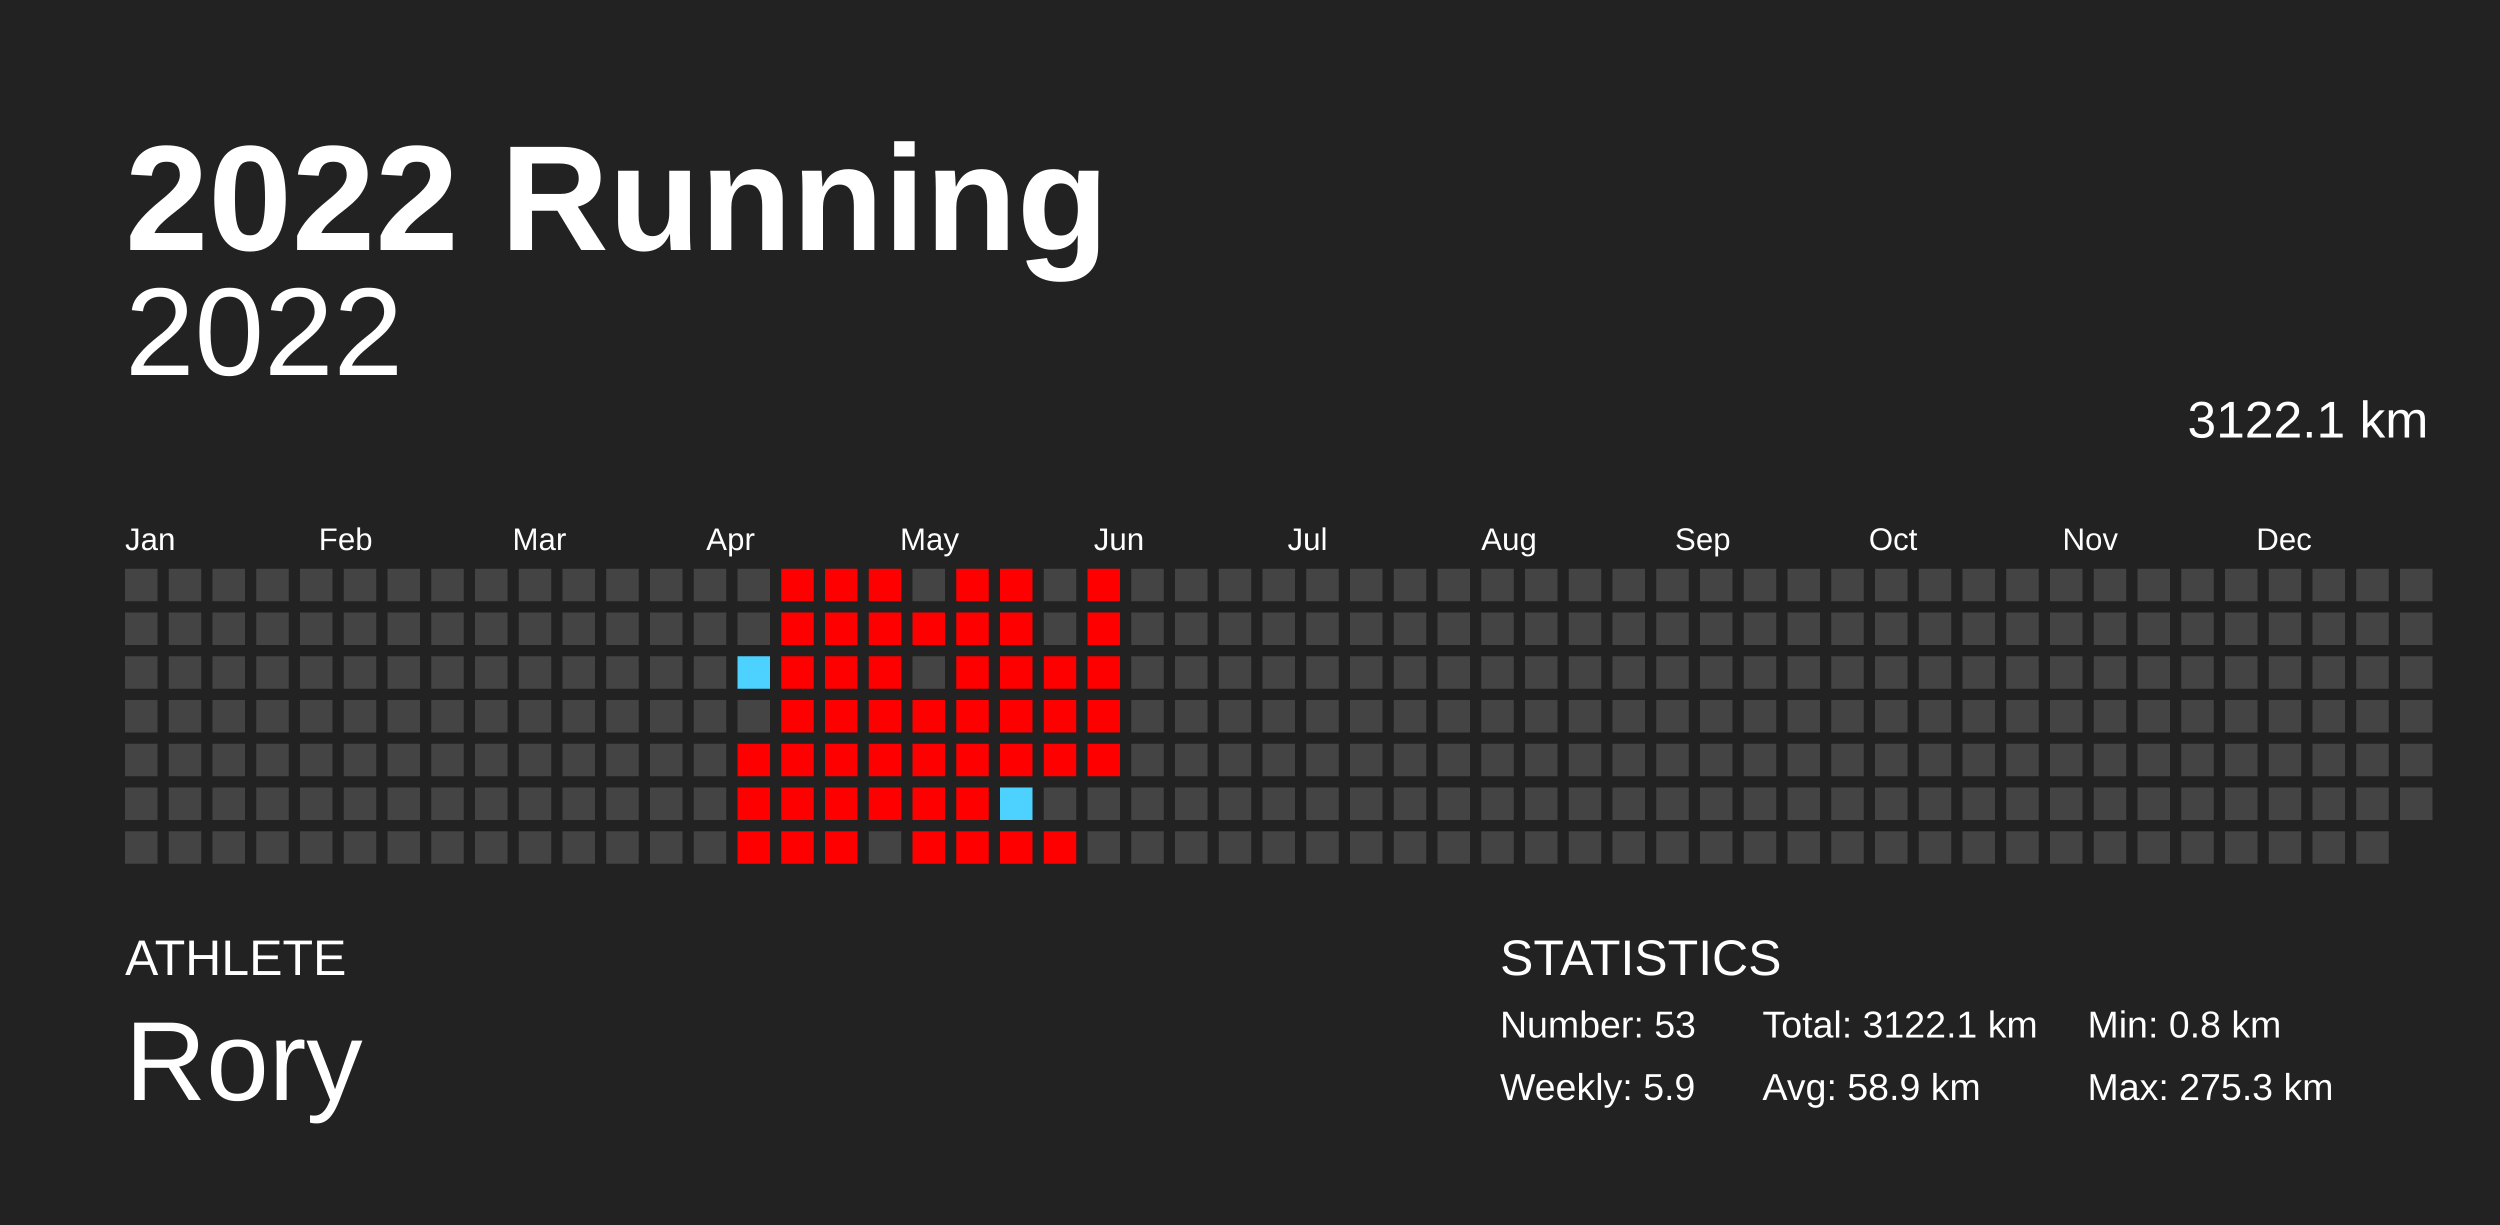
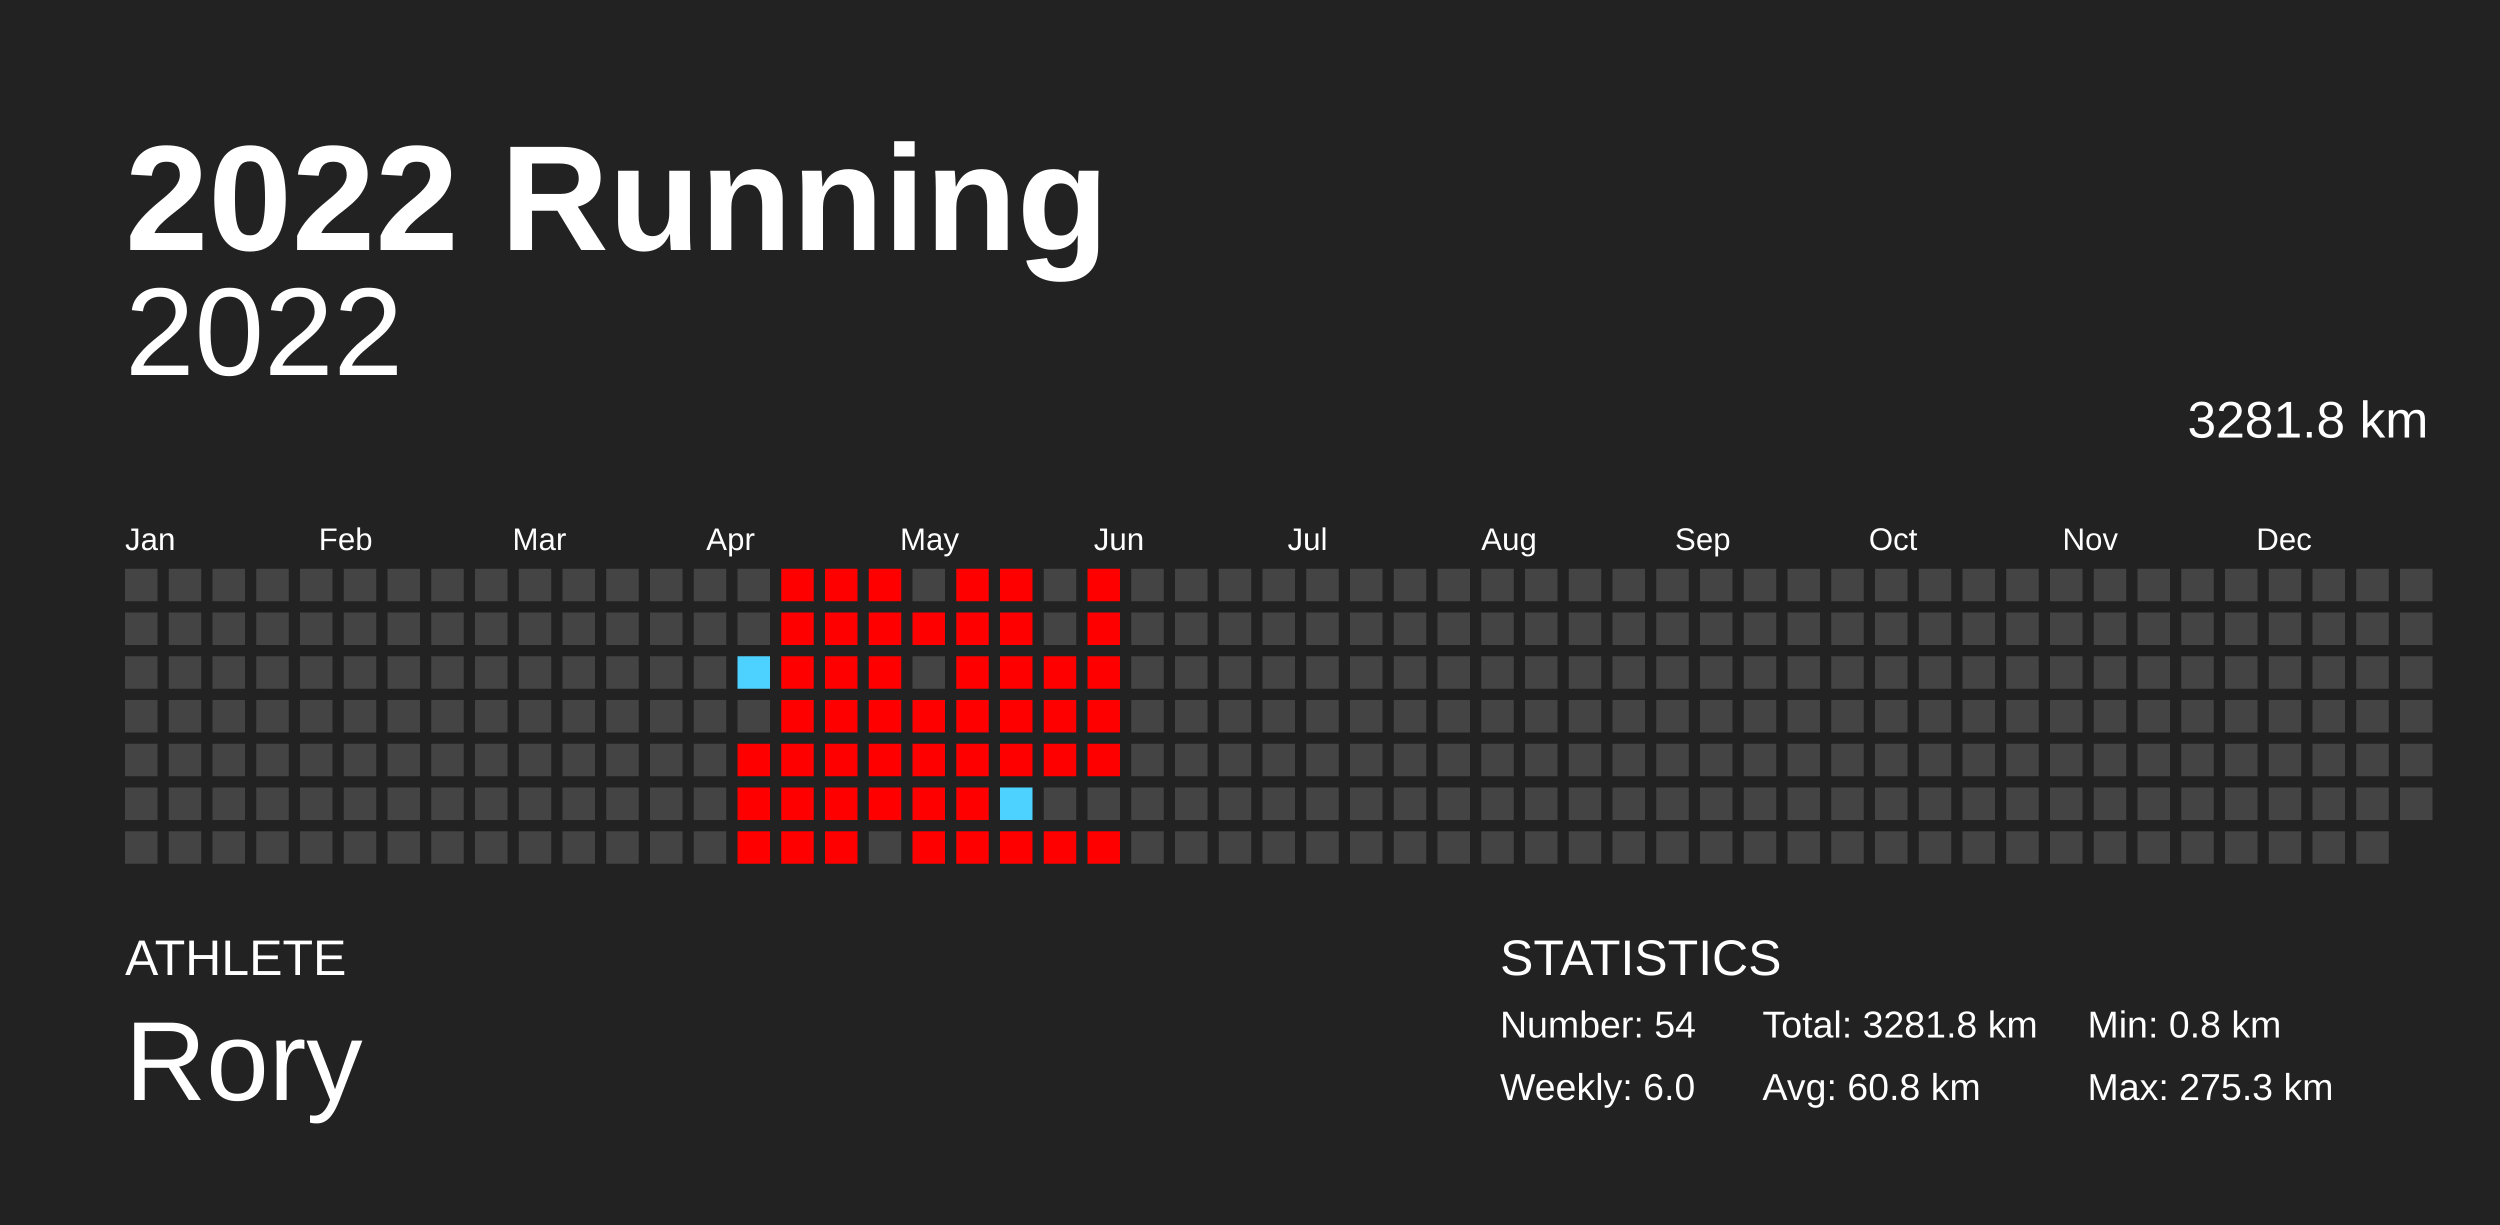
<svg xmlns="http://www.w3.org/2000/svg" baseProfile="full" height="98mm" version="1.1" viewBox="0,0,200,98" width="200mm">
  <defs />
  <rect fill="#222222" height="98" width="200" x="0" y="0" />
  <text fill="#FFFFFF" style="font-size:12px; font-family:Arial; font-weight:bold;" x="10" y="20">2022 Running</text>
  <text fill="#FFFFFF" style="font-size:4px; font-family:Arial" x="10" y="78">ATHLETE</text>
  <text fill="#FFFFFF" style="font-size:9px; font-family:Arial" x="10" y="88">Rory</text>
  <text fill="#FFFFFF" style="font-size:4px; font-family:Arial" x="120" y="78">STATISTICS</text>
-   <text fill="#FFFFFF" style="font-size:3px; font-family:Arial" x="120" y="83">Number: 53</text>
-   <text fill="#FFFFFF" style="font-size:3px; font-family:Arial" x="120" y="88">Weekly: 5.9</text>
-   <text fill="#FFFFFF" style="font-size:3px; font-family:Arial" x="141" y="83">Total: 3122.1 km</text>
-   <text fill="#FFFFFF" style="font-size:3px; font-family:Arial" x="141" y="88">Avg: 58.9 km</text>
+   <text fill="#FFFFFF" style="font-size:3px; font-family:Arial" x="120" y="83">Number: 54</text>
+   <text fill="#FFFFFF" style="font-size:3px; font-family:Arial" x="120" y="88">Weekly: 6.0</text>
+   <text fill="#FFFFFF" style="font-size:3px; font-family:Arial" x="141" y="83">Total: 3281.8 km</text>
+   <text fill="#FFFFFF" style="font-size:3px; font-family:Arial" x="141" y="88">Avg: 60.8 km</text>
  <text fill="#FFFFFF" style="font-size:3px; font-family:Arial" x="167" y="83">Min: 0.8 km</text>
  <text fill="#FFFFFF" style="font-size:3px; font-family:Arial" x="167" y="88">Max: 275.3 km</text>
  <text alignment-baseline="hanging" fill="#FFFFFF" style="font-size:10.0px; font-family:Arial;" x="10" y="30">2022</text>
-   <text alignment-baseline="hanging" fill="#FFFFFF" style="font-size:4.125px; font-family:Arial;" x="175" y="35">3122.1 km</text>
+   <text alignment-baseline="hanging" fill="#FFFFFF" style="font-size:4.125px; font-family:Arial;" x="175" y="35">3281.8 km</text>
  <text fill="#FFFFFF" style="font-size:2.5px; font-family:Arial" x="10.0" y="44">Jan</text>
  <text fill="#FFFFFF" style="font-size:2.5px; font-family:Arial" x="25.5" y="44">Feb</text>
  <text fill="#FFFFFF" style="font-size:2.5px; font-family:Arial" x="41.0" y="44">Mar</text>
  <text fill="#FFFFFF" style="font-size:2.5px; font-family:Arial" x="56.5" y="44">Apr</text>
  <text fill="#FFFFFF" style="font-size:2.5px; font-family:Arial" x="72.0" y="44">May</text>
  <text fill="#FFFFFF" style="font-size:2.5px; font-family:Arial" x="87.5" y="44">Jun</text>
  <text fill="#FFFFFF" style="font-size:2.5px; font-family:Arial" x="103.0" y="44">Jul</text>
  <text fill="#FFFFFF" style="font-size:2.5px; font-family:Arial" x="118.5" y="44">Aug</text>
  <text fill="#FFFFFF" style="font-size:2.5px; font-family:Arial" x="134.0" y="44">Sep</text>
  <text fill="#FFFFFF" style="font-size:2.5px; font-family:Arial" x="149.5" y="44">Oct</text>
  <text fill="#FFFFFF" style="font-size:2.5px; font-family:Arial" x="165.0" y="44">Nov</text>
  <text fill="#FFFFFF" style="font-size:2.5px; font-family:Arial" x="180.5" y="44">Dec</text>
  <rect fill="#444444" height="2.6" width="2.6" x="10.0" y="45.5" />
  <rect fill="#444444" height="2.6" width="2.6" x="10.0" y="49.0" />
  <rect fill="#444444" height="2.6" width="2.6" x="10.0" y="52.5" />
  <rect fill="#444444" height="2.6" width="2.6" x="10.0" y="56.0" />
  <rect fill="#444444" height="2.6" width="2.6" x="10.0" y="59.5" />
  <rect fill="#444444" height="2.6" width="2.6" x="10.0" y="63.0" />
  <rect fill="#444444" height="2.6" width="2.6" x="10.0" y="66.5" />
  <rect fill="#444444" height="2.6" width="2.6" x="13.5" y="45.5" />
  <rect fill="#444444" height="2.6" width="2.6" x="13.5" y="49.0" />
  <rect fill="#444444" height="2.6" width="2.6" x="13.5" y="52.5" />
  <rect fill="#444444" height="2.6" width="2.6" x="13.5" y="56.0" />
  <rect fill="#444444" height="2.6" width="2.6" x="13.5" y="59.5" />
  <rect fill="#444444" height="2.6" width="2.6" x="13.5" y="63.0" />
  <rect fill="#444444" height="2.6" width="2.6" x="13.5" y="66.5" />
  <rect fill="#444444" height="2.6" width="2.6" x="17.0" y="45.5" />
  <rect fill="#444444" height="2.6" width="2.6" x="17.0" y="49.0" />
  <rect fill="#444444" height="2.6" width="2.6" x="17.0" y="52.5" />
  <rect fill="#444444" height="2.6" width="2.6" x="17.0" y="56.0" />
  <rect fill="#444444" height="2.6" width="2.6" x="17.0" y="59.5" />
  <rect fill="#444444" height="2.6" width="2.6" x="17.0" y="63.0" />
  <rect fill="#444444" height="2.6" width="2.6" x="17.0" y="66.5" />
  <rect fill="#444444" height="2.6" width="2.6" x="20.5" y="45.5" />
  <rect fill="#444444" height="2.6" width="2.6" x="20.5" y="49.0" />
  <rect fill="#444444" height="2.6" width="2.6" x="20.5" y="52.5" />
  <rect fill="#444444" height="2.6" width="2.6" x="20.5" y="56.0" />
  <rect fill="#444444" height="2.6" width="2.6" x="20.5" y="59.5" />
  <rect fill="#444444" height="2.6" width="2.6" x="20.5" y="63.0" />
  <rect fill="#444444" height="2.6" width="2.6" x="20.5" y="66.5" />
  <rect fill="#444444" height="2.6" width="2.6" x="24.0" y="45.5" />
  <rect fill="#444444" height="2.6" width="2.6" x="24.0" y="49.0" />
  <rect fill="#444444" height="2.6" width="2.6" x="24.0" y="52.5" />
  <rect fill="#444444" height="2.6" width="2.6" x="24.0" y="56.0" />
  <rect fill="#444444" height="2.6" width="2.6" x="24.0" y="59.5" />
  <rect fill="#444444" height="2.6" width="2.6" x="24.0" y="63.0" />
  <rect fill="#444444" height="2.6" width="2.6" x="24.0" y="66.5" />
  <rect fill="#444444" height="2.6" width="2.6" x="27.5" y="45.5" />
  <rect fill="#444444" height="2.6" width="2.6" x="27.5" y="49.0" />
  <rect fill="#444444" height="2.6" width="2.6" x="27.5" y="52.5" />
  <rect fill="#444444" height="2.6" width="2.6" x="27.5" y="56.0" />
  <rect fill="#444444" height="2.6" width="2.6" x="27.5" y="59.5" />
  <rect fill="#444444" height="2.6" width="2.6" x="27.5" y="63.0" />
  <rect fill="#444444" height="2.6" width="2.6" x="27.5" y="66.5" />
  <rect fill="#444444" height="2.6" width="2.6" x="31.0" y="45.5" />
  <rect fill="#444444" height="2.6" width="2.6" x="31.0" y="49.0" />
  <rect fill="#444444" height="2.6" width="2.6" x="31.0" y="52.5" />
  <rect fill="#444444" height="2.6" width="2.6" x="31.0" y="56.0" />
  <rect fill="#444444" height="2.6" width="2.6" x="31.0" y="59.5" />
  <rect fill="#444444" height="2.6" width="2.6" x="31.0" y="63.0" />
  <rect fill="#444444" height="2.6" width="2.6" x="31.0" y="66.5" />
  <rect fill="#444444" height="2.6" width="2.6" x="34.5" y="45.5" />
  <rect fill="#444444" height="2.6" width="2.6" x="34.5" y="49.0" />
  <rect fill="#444444" height="2.6" width="2.6" x="34.5" y="52.5" />
  <rect fill="#444444" height="2.6" width="2.6" x="34.5" y="56.0" />
  <rect fill="#444444" height="2.6" width="2.6" x="34.5" y="59.5" />
  <rect fill="#444444" height="2.6" width="2.6" x="34.5" y="63.0" />
  <rect fill="#444444" height="2.6" width="2.6" x="34.5" y="66.5" />
  <rect fill="#444444" height="2.6" width="2.6" x="38.0" y="45.5" />
  <rect fill="#444444" height="2.6" width="2.6" x="38.0" y="49.0" />
  <rect fill="#444444" height="2.6" width="2.6" x="38.0" y="52.5" />
  <rect fill="#444444" height="2.6" width="2.6" x="38.0" y="56.0" />
  <rect fill="#444444" height="2.6" width="2.6" x="38.0" y="59.5" />
  <rect fill="#444444" height="2.6" width="2.6" x="38.0" y="63.0" />
  <rect fill="#444444" height="2.6" width="2.6" x="38.0" y="66.5" />
  <rect fill="#444444" height="2.6" width="2.6" x="41.5" y="45.5" />
  <rect fill="#444444" height="2.6" width="2.6" x="41.5" y="49.0" />
  <rect fill="#444444" height="2.6" width="2.6" x="41.5" y="52.5" />
  <rect fill="#444444" height="2.6" width="2.6" x="41.5" y="56.0" />
  <rect fill="#444444" height="2.6" width="2.6" x="41.5" y="59.5" />
  <rect fill="#444444" height="2.6" width="2.6" x="41.5" y="63.0" />
  <rect fill="#444444" height="2.6" width="2.6" x="41.5" y="66.5" />
  <rect fill="#444444" height="2.6" width="2.6" x="45.0" y="45.5" />
  <rect fill="#444444" height="2.6" width="2.6" x="45.0" y="49.0" />
  <rect fill="#444444" height="2.6" width="2.6" x="45.0" y="52.5" />
  <rect fill="#444444" height="2.6" width="2.6" x="45.0" y="56.0" />
  <rect fill="#444444" height="2.6" width="2.6" x="45.0" y="59.5" />
  <rect fill="#444444" height="2.6" width="2.6" x="45.0" y="63.0" />
  <rect fill="#444444" height="2.6" width="2.6" x="45.0" y="66.5" />
  <rect fill="#444444" height="2.6" width="2.6" x="48.5" y="45.5" />
  <rect fill="#444444" height="2.6" width="2.6" x="48.5" y="49.0" />
  <rect fill="#444444" height="2.6" width="2.6" x="48.5" y="52.5" />
  <rect fill="#444444" height="2.6" width="2.6" x="48.5" y="56.0" />
  <rect fill="#444444" height="2.6" width="2.6" x="48.5" y="59.5" />
  <rect fill="#444444" height="2.6" width="2.6" x="48.5" y="63.0" />
  <rect fill="#444444" height="2.6" width="2.6" x="48.5" y="66.5" />
  <rect fill="#444444" height="2.6" width="2.6" x="52.0" y="45.5" />
  <rect fill="#444444" height="2.6" width="2.6" x="52.0" y="49.0" />
  <rect fill="#444444" height="2.6" width="2.6" x="52.0" y="52.5" />
  <rect fill="#444444" height="2.6" width="2.6" x="52.0" y="56.0" />
  <rect fill="#444444" height="2.6" width="2.6" x="52.0" y="59.5" />
  <rect fill="#444444" height="2.6" width="2.6" x="52.0" y="63.0" />
  <rect fill="#444444" height="2.6" width="2.6" x="52.0" y="66.5" />
  <rect fill="#444444" height="2.6" width="2.6" x="55.5" y="45.5" />
  <rect fill="#444444" height="2.6" width="2.6" x="55.5" y="49.0" />
  <rect fill="#444444" height="2.6" width="2.6" x="55.5" y="52.5" />
  <rect fill="#444444" height="2.6" width="2.6" x="55.5" y="56.0" />
  <rect fill="#444444" height="2.6" width="2.6" x="55.5" y="59.5" />
  <rect fill="#444444" height="2.6" width="2.6" x="55.5" y="63.0" />
  <rect fill="#444444" height="2.6" width="2.6" x="55.5" y="66.5" />
  <rect fill="#444444" height="2.6" width="2.6" x="59.0" y="45.5" />
  <rect fill="#444444" height="2.6" width="2.6" x="59.0" y="49.0" />
  <rect fill="#4dd2ff" height="2.6" width="2.6" x="59.0" y="52.5" />
  <rect fill="#444444" height="2.6" width="2.6" x="59.0" y="56.0" />
  <rect fill="red" height="2.6" width="2.6" x="59.0" y="59.5" />
  <rect fill="red" height="2.6" width="2.6" x="59.0" y="63.0" />
  <rect fill="red" height="2.6" width="2.6" x="59.0" y="66.5" />
  <rect fill="red" height="2.6" width="2.6" x="62.5" y="45.5" />
  <rect fill="red" height="2.6" width="2.6" x="62.5" y="49.0" />
  <rect fill="red" height="2.6" width="2.6" x="62.5" y="52.5" />
  <rect fill="red" height="2.6" width="2.6" x="62.5" y="56.0" />
  <rect fill="red" height="2.6" width="2.6" x="62.5" y="59.5" />
  <rect fill="red" height="2.6" width="2.6" x="62.5" y="63.0" />
  <rect fill="red" height="2.6" width="2.6" x="62.5" y="66.5" />
  <rect fill="red" height="2.6" width="2.6" x="66.0" y="45.5" />
  <rect fill="red" height="2.6" width="2.6" x="66.0" y="49.0" />
  <rect fill="red" height="2.6" width="2.6" x="66.0" y="52.5" />
  <rect fill="red" height="2.6" width="2.6" x="66.0" y="56.0" />
  <rect fill="red" height="2.6" width="2.6" x="66.0" y="59.5" />
  <rect fill="red" height="2.6" width="2.6" x="66.0" y="63.0" />
  <rect fill="red" height="2.6" width="2.6" x="66.0" y="66.5" />
  <rect fill="red" height="2.6" width="2.6" x="69.5" y="45.5" />
  <rect fill="red" height="2.6" width="2.6" x="69.5" y="49.0" />
  <rect fill="red" height="2.6" width="2.6" x="69.5" y="52.5" />
  <rect fill="red" height="2.6" width="2.6" x="69.5" y="56.0" />
  <rect fill="red" height="2.6" width="2.6" x="69.5" y="59.5" />
  <rect fill="red" height="2.6" width="2.6" x="69.5" y="63.0" />
  <rect fill="#444444" height="2.6" width="2.6" x="69.5" y="66.5" />
  <rect fill="#444444" height="2.6" width="2.6" x="73.0" y="45.5" />
  <rect fill="red" height="2.6" width="2.6" x="73.0" y="49.0" />
  <rect fill="#444444" height="2.6" width="2.6" x="73.0" y="52.5" />
  <rect fill="red" height="2.6" width="2.6" x="73.0" y="56.0" />
  <rect fill="red" height="2.6" width="2.6" x="73.0" y="59.5" />
  <rect fill="red" height="2.6" width="2.6" x="73.0" y="63.0" />
  <rect fill="red" height="2.6" width="2.6" x="73.0" y="66.5" />
  <rect fill="red" height="2.6" width="2.6" x="76.5" y="45.5" />
  <rect fill="red" height="2.6" width="2.6" x="76.5" y="49.0" />
  <rect fill="red" height="2.6" width="2.6" x="76.5" y="52.5" />
  <rect fill="red" height="2.6" width="2.6" x="76.5" y="56.0" />
  <rect fill="red" height="2.6" width="2.6" x="76.5" y="59.5" />
  <rect fill="red" height="2.6" width="2.6" x="76.5" y="63.0" />
  <rect fill="red" height="2.6" width="2.6" x="76.5" y="66.5" />
  <rect fill="red" height="2.6" width="2.6" x="80.0" y="45.5" />
  <rect fill="red" height="2.6" width="2.6" x="80.0" y="49.0" />
  <rect fill="red" height="2.6" width="2.6" x="80.0" y="52.5" />
  <rect fill="red" height="2.6" width="2.6" x="80.0" y="56.0" />
  <rect fill="red" height="2.6" width="2.6" x="80.0" y="59.5" />
  <rect fill="#4dd2ff" height="2.6" width="2.6" x="80.0" y="63.0" />
  <rect fill="red" height="2.6" width="2.6" x="80.0" y="66.5" />
  <rect fill="#444444" height="2.6" width="2.6" x="83.5" y="45.5" />
  <rect fill="#444444" height="2.6" width="2.6" x="83.5" y="49.0" />
  <rect fill="red" height="2.6" width="2.6" x="83.5" y="52.5" />
  <rect fill="red" height="2.6" width="2.6" x="83.5" y="56.0" />
  <rect fill="red" height="2.6" width="2.6" x="83.5" y="59.5" />
  <rect fill="#444444" height="2.6" width="2.6" x="83.5" y="63.0" />
  <rect fill="red" height="2.6" width="2.6" x="83.5" y="66.5" />
  <rect fill="red" height="2.6" width="2.6" x="87.0" y="45.5" />
  <rect fill="red" height="2.6" width="2.6" x="87.0" y="49.0" />
  <rect fill="red" height="2.6" width="2.6" x="87.0" y="52.5" />
  <rect fill="red" height="2.6" width="2.6" x="87.0" y="56.0" />
  <rect fill="red" height="2.6" width="2.6" x="87.0" y="59.5" />
  <rect fill="#444444" height="2.6" width="2.6" x="87.0" y="63.0" />
-   <rect fill="#444444" height="2.6" width="2.6" x="87.0" y="66.5" />
+   <rect fill="red" height="2.6" width="2.6" x="87.0" y="66.5" />
  <rect fill="#444444" height="2.6" width="2.6" x="90.5" y="45.5" />
  <rect fill="#444444" height="2.6" width="2.6" x="90.5" y="49.0" />
  <rect fill="#444444" height="2.6" width="2.6" x="90.5" y="52.5" />
  <rect fill="#444444" height="2.6" width="2.6" x="90.5" y="56.0" />
  <rect fill="#444444" height="2.6" width="2.6" x="90.5" y="59.5" />
  <rect fill="#444444" height="2.6" width="2.6" x="90.5" y="63.0" />
  <rect fill="#444444" height="2.6" width="2.6" x="90.5" y="66.5" />
  <rect fill="#444444" height="2.6" width="2.6" x="94.0" y="45.5" />
  <rect fill="#444444" height="2.6" width="2.6" x="94.0" y="49.0" />
  <rect fill="#444444" height="2.6" width="2.6" x="94.0" y="52.5" />
  <rect fill="#444444" height="2.6" width="2.6" x="94.0" y="56.0" />
  <rect fill="#444444" height="2.6" width="2.6" x="94.0" y="59.5" />
  <rect fill="#444444" height="2.6" width="2.6" x="94.0" y="63.0" />
  <rect fill="#444444" height="2.6" width="2.6" x="94.0" y="66.5" />
  <rect fill="#444444" height="2.6" width="2.6" x="97.5" y="45.5" />
  <rect fill="#444444" height="2.6" width="2.6" x="97.5" y="49.0" />
  <rect fill="#444444" height="2.6" width="2.6" x="97.5" y="52.5" />
  <rect fill="#444444" height="2.6" width="2.6" x="97.5" y="56.0" />
  <rect fill="#444444" height="2.6" width="2.6" x="97.5" y="59.5" />
  <rect fill="#444444" height="2.6" width="2.6" x="97.5" y="63.0" />
  <rect fill="#444444" height="2.6" width="2.6" x="97.5" y="66.5" />
  <rect fill="#444444" height="2.6" width="2.6" x="101.0" y="45.5" />
  <rect fill="#444444" height="2.6" width="2.6" x="101.0" y="49.0" />
  <rect fill="#444444" height="2.6" width="2.6" x="101.0" y="52.5" />
  <rect fill="#444444" height="2.6" width="2.6" x="101.0" y="56.0" />
  <rect fill="#444444" height="2.6" width="2.6" x="101.0" y="59.5" />
  <rect fill="#444444" height="2.6" width="2.6" x="101.0" y="63.0" />
  <rect fill="#444444" height="2.6" width="2.6" x="101.0" y="66.5" />
  <rect fill="#444444" height="2.6" width="2.6" x="104.5" y="45.5" />
  <rect fill="#444444" height="2.6" width="2.6" x="104.5" y="49.0" />
  <rect fill="#444444" height="2.6" width="2.6" x="104.5" y="52.5" />
  <rect fill="#444444" height="2.6" width="2.6" x="104.5" y="56.0" />
  <rect fill="#444444" height="2.6" width="2.6" x="104.5" y="59.5" />
  <rect fill="#444444" height="2.6" width="2.6" x="104.5" y="63.0" />
  <rect fill="#444444" height="2.6" width="2.6" x="104.5" y="66.5" />
  <rect fill="#444444" height="2.6" width="2.6" x="108.0" y="45.5" />
  <rect fill="#444444" height="2.6" width="2.6" x="108.0" y="49.0" />
  <rect fill="#444444" height="2.6" width="2.6" x="108.0" y="52.5" />
  <rect fill="#444444" height="2.6" width="2.6" x="108.0" y="56.0" />
  <rect fill="#444444" height="2.6" width="2.6" x="108.0" y="59.5" />
  <rect fill="#444444" height="2.6" width="2.6" x="108.0" y="63.0" />
  <rect fill="#444444" height="2.6" width="2.6" x="108.0" y="66.5" />
  <rect fill="#444444" height="2.6" width="2.6" x="111.5" y="45.5" />
  <rect fill="#444444" height="2.6" width="2.6" x="111.5" y="49.0" />
  <rect fill="#444444" height="2.6" width="2.6" x="111.5" y="52.5" />
  <rect fill="#444444" height="2.6" width="2.6" x="111.5" y="56.0" />
  <rect fill="#444444" height="2.6" width="2.6" x="111.5" y="59.5" />
  <rect fill="#444444" height="2.6" width="2.6" x="111.5" y="63.0" />
  <rect fill="#444444" height="2.6" width="2.6" x="111.5" y="66.5" />
  <rect fill="#444444" height="2.6" width="2.6" x="115.0" y="45.5" />
  <rect fill="#444444" height="2.6" width="2.6" x="115.0" y="49.0" />
  <rect fill="#444444" height="2.6" width="2.6" x="115.0" y="52.5" />
  <rect fill="#444444" height="2.6" width="2.6" x="115.0" y="56.0" />
  <rect fill="#444444" height="2.6" width="2.6" x="115.0" y="59.5" />
  <rect fill="#444444" height="2.6" width="2.6" x="115.0" y="63.0" />
  <rect fill="#444444" height="2.6" width="2.6" x="115.0" y="66.5" />
  <rect fill="#444444" height="2.6" width="2.6" x="118.5" y="45.5" />
  <rect fill="#444444" height="2.6" width="2.6" x="118.5" y="49.0" />
  <rect fill="#444444" height="2.6" width="2.6" x="118.5" y="52.5" />
  <rect fill="#444444" height="2.6" width="2.6" x="118.5" y="56.0" />
  <rect fill="#444444" height="2.6" width="2.6" x="118.5" y="59.5" />
  <rect fill="#444444" height="2.6" width="2.6" x="118.5" y="63.0" />
  <rect fill="#444444" height="2.6" width="2.6" x="118.5" y="66.5" />
  <rect fill="#444444" height="2.6" width="2.6" x="122.0" y="45.5" />
  <rect fill="#444444" height="2.6" width="2.6" x="122.0" y="49.0" />
  <rect fill="#444444" height="2.6" width="2.6" x="122.0" y="52.5" />
  <rect fill="#444444" height="2.6" width="2.6" x="122.0" y="56.0" />
  <rect fill="#444444" height="2.6" width="2.6" x="122.0" y="59.5" />
  <rect fill="#444444" height="2.6" width="2.6" x="122.0" y="63.0" />
  <rect fill="#444444" height="2.6" width="2.6" x="122.0" y="66.5" />
  <rect fill="#444444" height="2.6" width="2.6" x="125.5" y="45.5" />
  <rect fill="#444444" height="2.6" width="2.6" x="125.5" y="49.0" />
  <rect fill="#444444" height="2.6" width="2.6" x="125.5" y="52.5" />
  <rect fill="#444444" height="2.6" width="2.6" x="125.5" y="56.0" />
  <rect fill="#444444" height="2.6" width="2.6" x="125.5" y="59.5" />
  <rect fill="#444444" height="2.6" width="2.6" x="125.5" y="63.0" />
  <rect fill="#444444" height="2.6" width="2.6" x="125.5" y="66.5" />
  <rect fill="#444444" height="2.6" width="2.6" x="129.0" y="45.5" />
  <rect fill="#444444" height="2.6" width="2.6" x="129.0" y="49.0" />
  <rect fill="#444444" height="2.6" width="2.6" x="129.0" y="52.5" />
  <rect fill="#444444" height="2.6" width="2.6" x="129.0" y="56.0" />
  <rect fill="#444444" height="2.6" width="2.6" x="129.0" y="59.5" />
  <rect fill="#444444" height="2.6" width="2.6" x="129.0" y="63.0" />
  <rect fill="#444444" height="2.6" width="2.6" x="129.0" y="66.5" />
  <rect fill="#444444" height="2.6" width="2.6" x="132.5" y="45.5" />
  <rect fill="#444444" height="2.6" width="2.6" x="132.5" y="49.0" />
  <rect fill="#444444" height="2.6" width="2.6" x="132.5" y="52.5" />
  <rect fill="#444444" height="2.6" width="2.6" x="132.5" y="56.0" />
  <rect fill="#444444" height="2.6" width="2.6" x="132.5" y="59.5" />
  <rect fill="#444444" height="2.6" width="2.6" x="132.5" y="63.0" />
  <rect fill="#444444" height="2.6" width="2.6" x="132.5" y="66.5" />
  <rect fill="#444444" height="2.6" width="2.6" x="136.0" y="45.5" />
  <rect fill="#444444" height="2.6" width="2.6" x="136.0" y="49.0" />
  <rect fill="#444444" height="2.6" width="2.6" x="136.0" y="52.5" />
  <rect fill="#444444" height="2.6" width="2.6" x="136.0" y="56.0" />
  <rect fill="#444444" height="2.6" width="2.6" x="136.0" y="59.5" />
  <rect fill="#444444" height="2.6" width="2.6" x="136.0" y="63.0" />
  <rect fill="#444444" height="2.6" width="2.6" x="136.0" y="66.5" />
  <rect fill="#444444" height="2.6" width="2.6" x="139.5" y="45.5" />
  <rect fill="#444444" height="2.6" width="2.6" x="139.5" y="49.0" />
  <rect fill="#444444" height="2.6" width="2.6" x="139.5" y="52.5" />
  <rect fill="#444444" height="2.6" width="2.6" x="139.5" y="56.0" />
  <rect fill="#444444" height="2.6" width="2.6" x="139.5" y="59.5" />
  <rect fill="#444444" height="2.6" width="2.6" x="139.5" y="63.0" />
  <rect fill="#444444" height="2.6" width="2.6" x="139.5" y="66.5" />
  <rect fill="#444444" height="2.6" width="2.6" x="143.0" y="45.5" />
  <rect fill="#444444" height="2.6" width="2.6" x="143.0" y="49.0" />
  <rect fill="#444444" height="2.6" width="2.6" x="143.0" y="52.5" />
  <rect fill="#444444" height="2.6" width="2.6" x="143.0" y="56.0" />
  <rect fill="#444444" height="2.6" width="2.6" x="143.0" y="59.5" />
  <rect fill="#444444" height="2.6" width="2.6" x="143.0" y="63.0" />
  <rect fill="#444444" height="2.6" width="2.6" x="143.0" y="66.5" />
  <rect fill="#444444" height="2.6" width="2.6" x="146.5" y="45.5" />
  <rect fill="#444444" height="2.6" width="2.6" x="146.5" y="49.0" />
  <rect fill="#444444" height="2.6" width="2.6" x="146.5" y="52.5" />
  <rect fill="#444444" height="2.6" width="2.6" x="146.5" y="56.0" />
  <rect fill="#444444" height="2.6" width="2.6" x="146.5" y="59.5" />
  <rect fill="#444444" height="2.6" width="2.6" x="146.5" y="63.0" />
  <rect fill="#444444" height="2.6" width="2.6" x="146.5" y="66.5" />
  <rect fill="#444444" height="2.6" width="2.6" x="150.0" y="45.5" />
  <rect fill="#444444" height="2.6" width="2.6" x="150.0" y="49.0" />
  <rect fill="#444444" height="2.6" width="2.6" x="150.0" y="52.5" />
  <rect fill="#444444" height="2.6" width="2.6" x="150.0" y="56.0" />
  <rect fill="#444444" height="2.6" width="2.6" x="150.0" y="59.5" />
  <rect fill="#444444" height="2.6" width="2.6" x="150.0" y="63.0" />
  <rect fill="#444444" height="2.6" width="2.6" x="150.0" y="66.5" />
  <rect fill="#444444" height="2.6" width="2.6" x="153.5" y="45.5" />
  <rect fill="#444444" height="2.6" width="2.6" x="153.5" y="49.0" />
  <rect fill="#444444" height="2.6" width="2.6" x="153.5" y="52.5" />
  <rect fill="#444444" height="2.6" width="2.6" x="153.5" y="56.0" />
  <rect fill="#444444" height="2.6" width="2.6" x="153.5" y="59.5" />
  <rect fill="#444444" height="2.6" width="2.6" x="153.5" y="63.0" />
  <rect fill="#444444" height="2.6" width="2.6" x="153.5" y="66.5" />
  <rect fill="#444444" height="2.6" width="2.6" x="157.0" y="45.5" />
  <rect fill="#444444" height="2.6" width="2.6" x="157.0" y="49.0" />
  <rect fill="#444444" height="2.6" width="2.6" x="157.0" y="52.5" />
  <rect fill="#444444" height="2.6" width="2.6" x="157.0" y="56.0" />
  <rect fill="#444444" height="2.6" width="2.6" x="157.0" y="59.5" />
  <rect fill="#444444" height="2.6" width="2.6" x="157.0" y="63.0" />
  <rect fill="#444444" height="2.6" width="2.6" x="157.0" y="66.5" />
  <rect fill="#444444" height="2.6" width="2.6" x="160.5" y="45.5" />
  <rect fill="#444444" height="2.6" width="2.6" x="160.5" y="49.0" />
  <rect fill="#444444" height="2.6" width="2.6" x="160.5" y="52.5" />
  <rect fill="#444444" height="2.6" width="2.6" x="160.5" y="56.0" />
  <rect fill="#444444" height="2.6" width="2.6" x="160.5" y="59.5" />
  <rect fill="#444444" height="2.6" width="2.6" x="160.5" y="63.0" />
  <rect fill="#444444" height="2.6" width="2.6" x="160.5" y="66.5" />
  <rect fill="#444444" height="2.6" width="2.6" x="164.0" y="45.5" />
  <rect fill="#444444" height="2.6" width="2.6" x="164.0" y="49.0" />
  <rect fill="#444444" height="2.6" width="2.6" x="164.0" y="52.5" />
  <rect fill="#444444" height="2.6" width="2.6" x="164.0" y="56.0" />
  <rect fill="#444444" height="2.6" width="2.6" x="164.0" y="59.5" />
  <rect fill="#444444" height="2.6" width="2.6" x="164.0" y="63.0" />
  <rect fill="#444444" height="2.6" width="2.6" x="164.0" y="66.5" />
  <rect fill="#444444" height="2.6" width="2.6" x="167.5" y="45.5" />
  <rect fill="#444444" height="2.6" width="2.6" x="167.5" y="49.0" />
  <rect fill="#444444" height="2.6" width="2.6" x="167.5" y="52.5" />
  <rect fill="#444444" height="2.6" width="2.6" x="167.5" y="56.0" />
  <rect fill="#444444" height="2.6" width="2.6" x="167.5" y="59.5" />
  <rect fill="#444444" height="2.6" width="2.6" x="167.5" y="63.0" />
  <rect fill="#444444" height="2.6" width="2.6" x="167.5" y="66.5" />
  <rect fill="#444444" height="2.6" width="2.6" x="171.0" y="45.5" />
  <rect fill="#444444" height="2.6" width="2.6" x="171.0" y="49.0" />
  <rect fill="#444444" height="2.6" width="2.6" x="171.0" y="52.5" />
  <rect fill="#444444" height="2.6" width="2.6" x="171.0" y="56.0" />
  <rect fill="#444444" height="2.6" width="2.6" x="171.0" y="59.5" />
  <rect fill="#444444" height="2.6" width="2.6" x="171.0" y="63.0" />
  <rect fill="#444444" height="2.6" width="2.6" x="171.0" y="66.5" />
  <rect fill="#444444" height="2.6" width="2.6" x="174.5" y="45.5" />
  <rect fill="#444444" height="2.6" width="2.6" x="174.5" y="49.0" />
  <rect fill="#444444" height="2.6" width="2.6" x="174.5" y="52.5" />
  <rect fill="#444444" height="2.6" width="2.6" x="174.5" y="56.0" />
  <rect fill="#444444" height="2.6" width="2.6" x="174.5" y="59.5" />
  <rect fill="#444444" height="2.6" width="2.6" x="174.5" y="63.0" />
  <rect fill="#444444" height="2.6" width="2.6" x="174.5" y="66.5" />
  <rect fill="#444444" height="2.6" width="2.6" x="178.0" y="45.5" />
  <rect fill="#444444" height="2.6" width="2.6" x="178.0" y="49.0" />
  <rect fill="#444444" height="2.6" width="2.6" x="178.0" y="52.5" />
  <rect fill="#444444" height="2.6" width="2.6" x="178.0" y="56.0" />
  <rect fill="#444444" height="2.6" width="2.6" x="178.0" y="59.5" />
  <rect fill="#444444" height="2.6" width="2.6" x="178.0" y="63.0" />
  <rect fill="#444444" height="2.6" width="2.6" x="178.0" y="66.5" />
  <rect fill="#444444" height="2.6" width="2.6" x="181.5" y="45.5" />
  <rect fill="#444444" height="2.6" width="2.6" x="181.5" y="49.0" />
  <rect fill="#444444" height="2.6" width="2.6" x="181.5" y="52.5" />
  <rect fill="#444444" height="2.6" width="2.6" x="181.5" y="56.0" />
  <rect fill="#444444" height="2.6" width="2.6" x="181.5" y="59.5" />
  <rect fill="#444444" height="2.6" width="2.6" x="181.5" y="63.0" />
  <rect fill="#444444" height="2.6" width="2.6" x="181.5" y="66.5" />
  <rect fill="#444444" height="2.6" width="2.6" x="185.0" y="45.5" />
  <rect fill="#444444" height="2.6" width="2.6" x="185.0" y="49.0" />
  <rect fill="#444444" height="2.6" width="2.6" x="185.0" y="52.5" />
  <rect fill="#444444" height="2.6" width="2.6" x="185.0" y="56.0" />
  <rect fill="#444444" height="2.6" width="2.6" x="185.0" y="59.5" />
  <rect fill="#444444" height="2.6" width="2.6" x="185.0" y="63.0" />
  <rect fill="#444444" height="2.6" width="2.6" x="185.0" y="66.5" />
  <rect fill="#444444" height="2.6" width="2.6" x="188.5" y="45.5" />
  <rect fill="#444444" height="2.6" width="2.6" x="188.5" y="49.0" />
  <rect fill="#444444" height="2.6" width="2.6" x="188.5" y="52.5" />
  <rect fill="#444444" height="2.6" width="2.6" x="188.5" y="56.0" />
  <rect fill="#444444" height="2.6" width="2.6" x="188.5" y="59.5" />
  <rect fill="#444444" height="2.6" width="2.6" x="188.5" y="63.0" />
  <rect fill="#444444" height="2.6" width="2.6" x="188.5" y="66.5" />
  <rect fill="#444444" height="2.6" width="2.6" x="192.0" y="45.5" />
  <rect fill="#444444" height="2.6" width="2.6" x="192.0" y="49.0" />
  <rect fill="#444444" height="2.6" width="2.6" x="192.0" y="52.5" />
  <rect fill="#444444" height="2.6" width="2.6" x="192.0" y="56.0" />
  <rect fill="#444444" height="2.6" width="2.6" x="192.0" y="59.5" />
  <rect fill="#444444" height="2.6" width="2.6" x="192.0" y="63.0" />
</svg>
